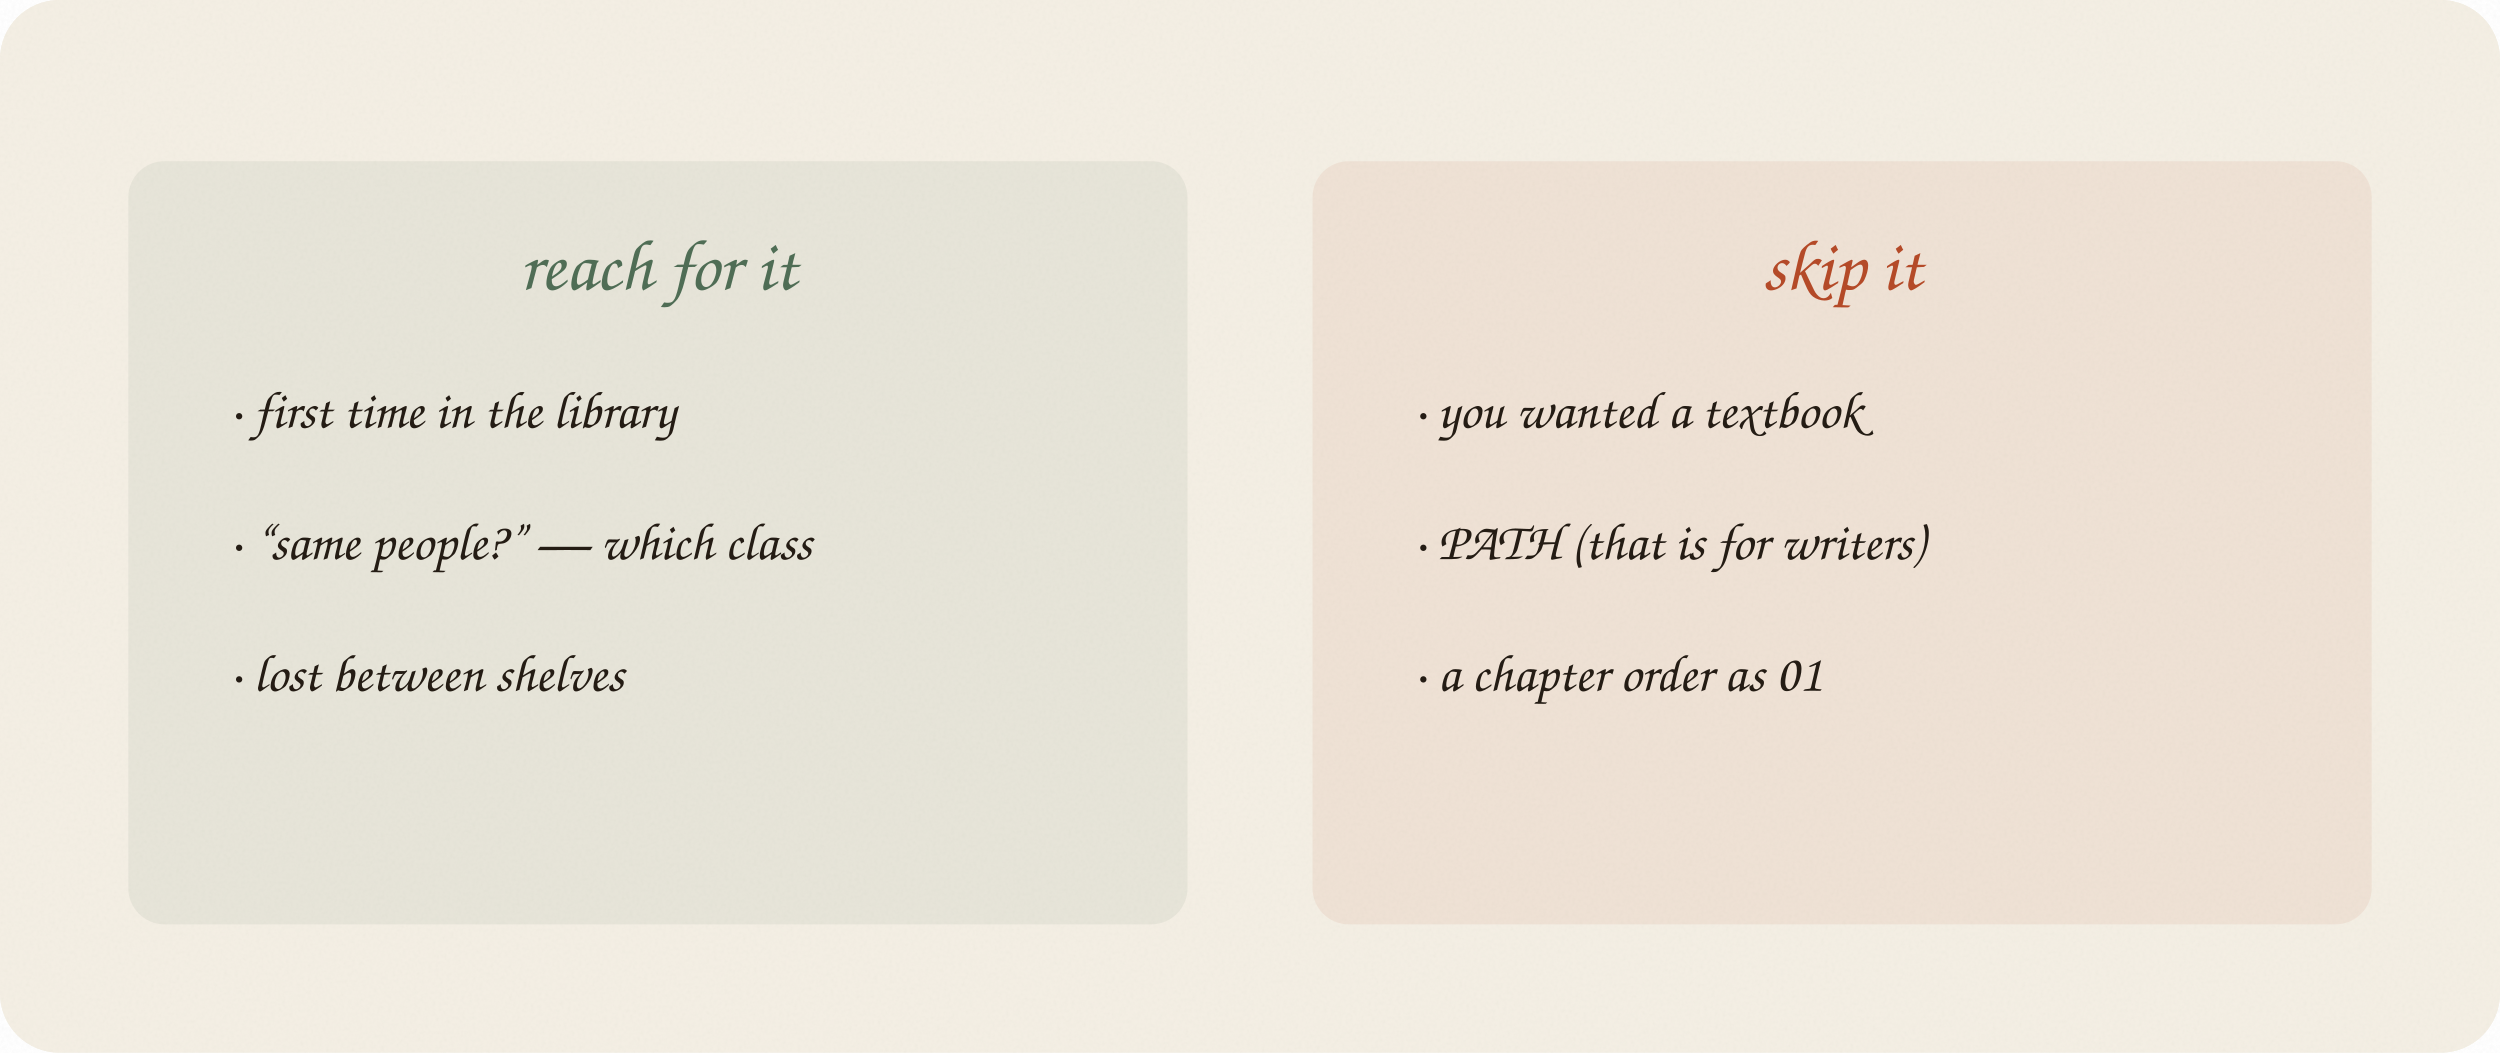
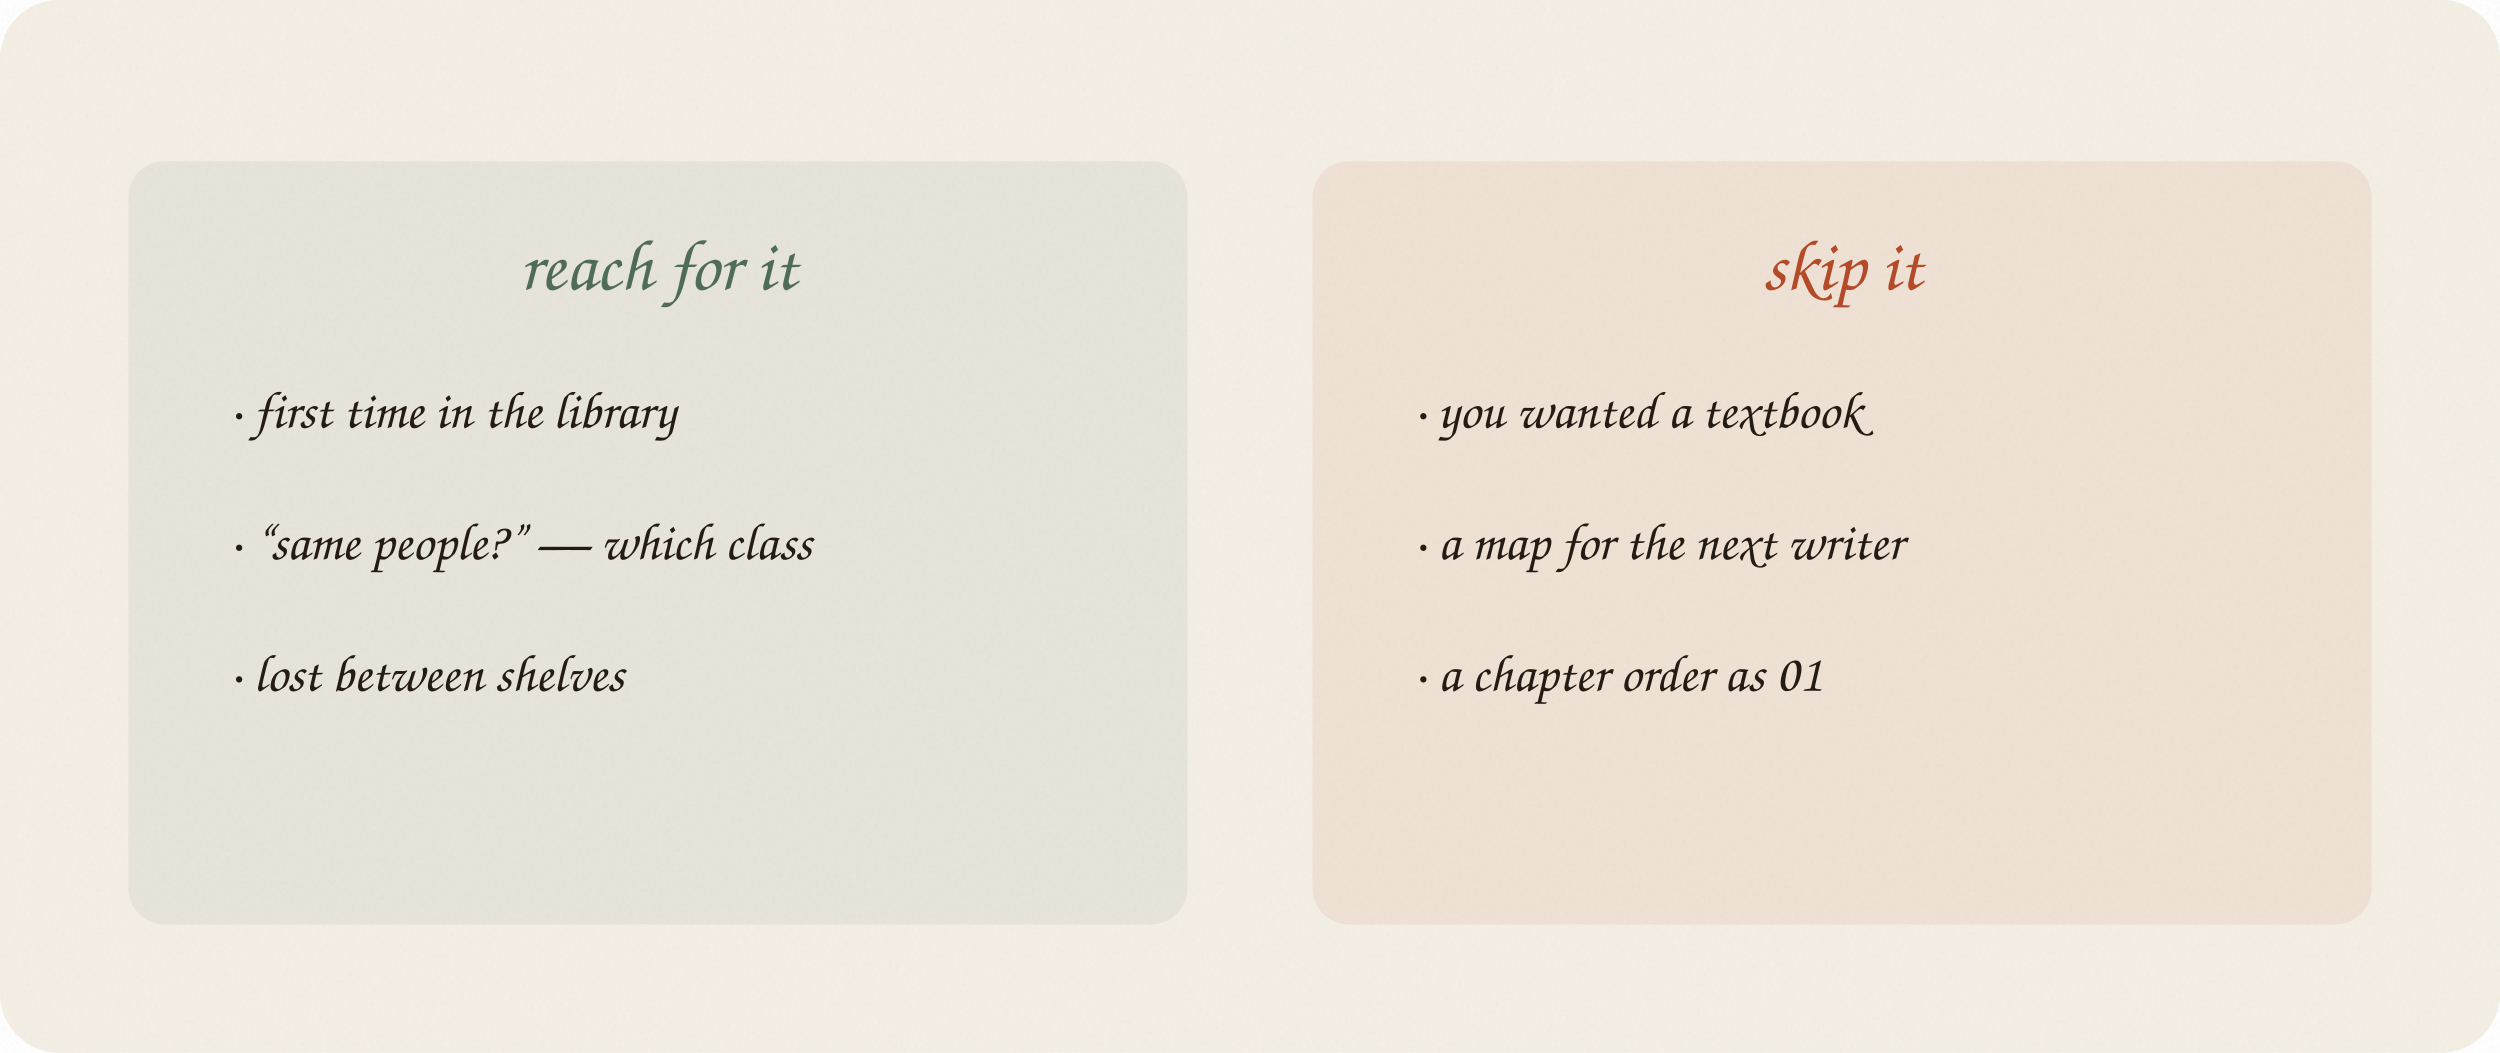
<svg xmlns="http://www.w3.org/2000/svg" viewBox="0 0 760 320" width="760" height="320" role="img" aria-label="when to open this zine">
  <defs>
    <filter id="grain" x="0" y="0" width="100%" height="100%">
      <feTurbulence type="fractalNoise" baseFrequency="0.9" numOctaves="2" stitchTiles="stitch" result="n" />
      <feColorMatrix type="saturate" values="0" />
      <feComponentTransfer>
        <feFuncA type="linear" slope="0.07" />
      </feComponentTransfer>
      <feBlend in="SourceGraphic" mode="multiply" />
    </filter>
  </defs>
  <rect width="760" height="320" rx="18" ry="18" fill="#f4efe4" />
  <rect width="760" height="320" rx="18" ry="18" fill="#f4efe4" filter="url(#grain)" opacity="0.9" />
  <rect x="40" y="50" width="320" height="230" rx="10" fill="#4f6d55" opacity="0.08" stroke="#4f6d55" stroke-width="2" />
  <rect x="400" y="50" width="320" height="230" rx="10" fill="#b44a28" opacity="0.08" stroke="#b44a28" stroke-width="2" />
  <text x="200" y="88" font-family="Bradley Hand, Apple Chancery, Segoe Script, Comic Sans MS, cursive" font-size="22" fill="#4f6d55" text-anchor="middle">reach for it</text>
  <text x="560" y="88" font-family="Bradley Hand, Apple Chancery, Segoe Script, Comic Sans MS, cursive" font-size="22" fill="#b44a28" text-anchor="middle">skip it</text>
  <text x="70" y="130" font-family="Bradley Hand, Apple Chancery, Segoe Script, Comic Sans MS, cursive" font-size="16" fill="#241c14" text-anchor="start">·  first time in the library</text>
  <text x="70" y="170" font-family="Bradley Hand, Apple Chancery, Segoe Script, Comic Sans MS, cursive" font-size="16" fill="#241c14" text-anchor="start">·  “same people?” — which class</text>
  <text x="70" y="210" font-family="Bradley Hand, Apple Chancery, Segoe Script, Comic Sans MS, cursive" font-size="16" fill="#241c14" text-anchor="start">·  lost between shelves</text>
  <text x="430" y="130" font-family="Bradley Hand, Apple Chancery, Segoe Script, Comic Sans MS, cursive" font-size="16" fill="#241c14" text-anchor="start">·  you wanted a textbook</text>
-   <text x="430" y="170" font-family="Bradley Hand, Apple Chancery, Segoe Script, Comic Sans MS, cursive" font-size="16" fill="#241c14" text-anchor="start">·  PATH (that is for writers)</text>
+   <text x="430" y="170" font-family="Bradley Hand, Apple Chancery, Segoe Script, Comic Sans MS, cursive" font-size="16" fill="#241c14" text-anchor="start">·  a map for the next writer</text>
  <text x="430" y="210" font-family="Bradley Hand, Apple Chancery, Segoe Script, Comic Sans MS, cursive" font-size="16" fill="#241c14" text-anchor="start">·  a chapter order as 01</text>
</svg>
